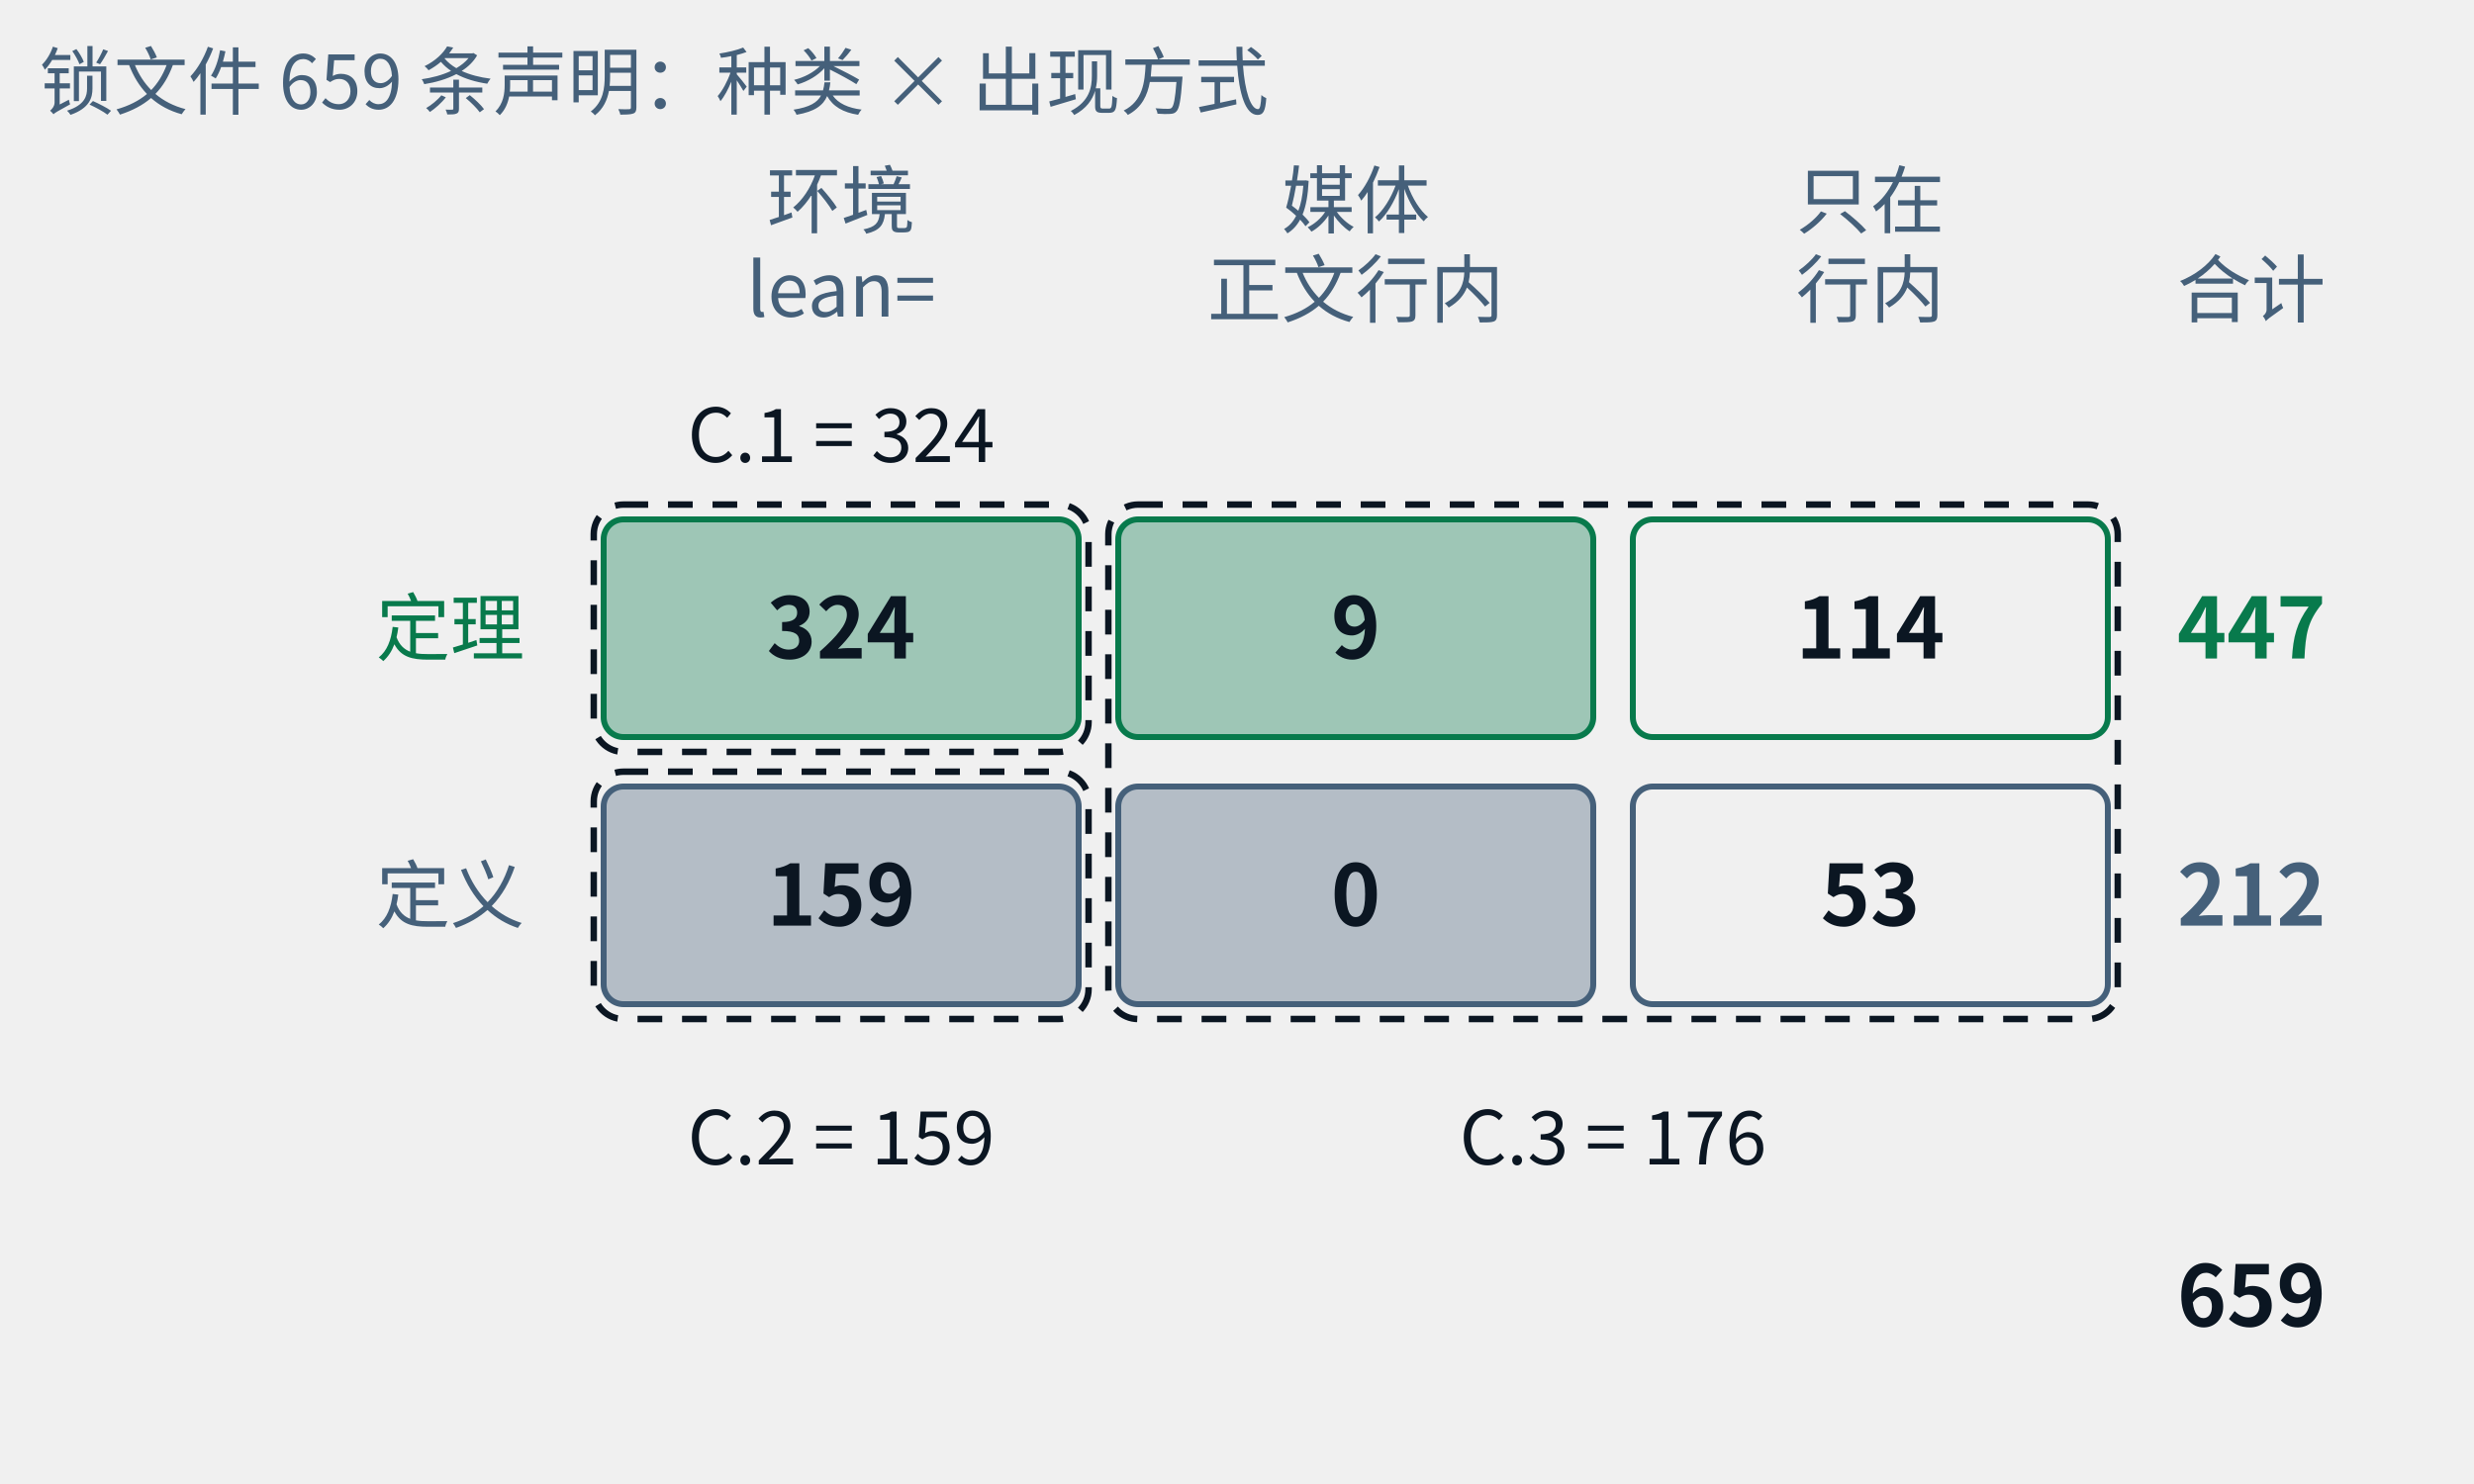
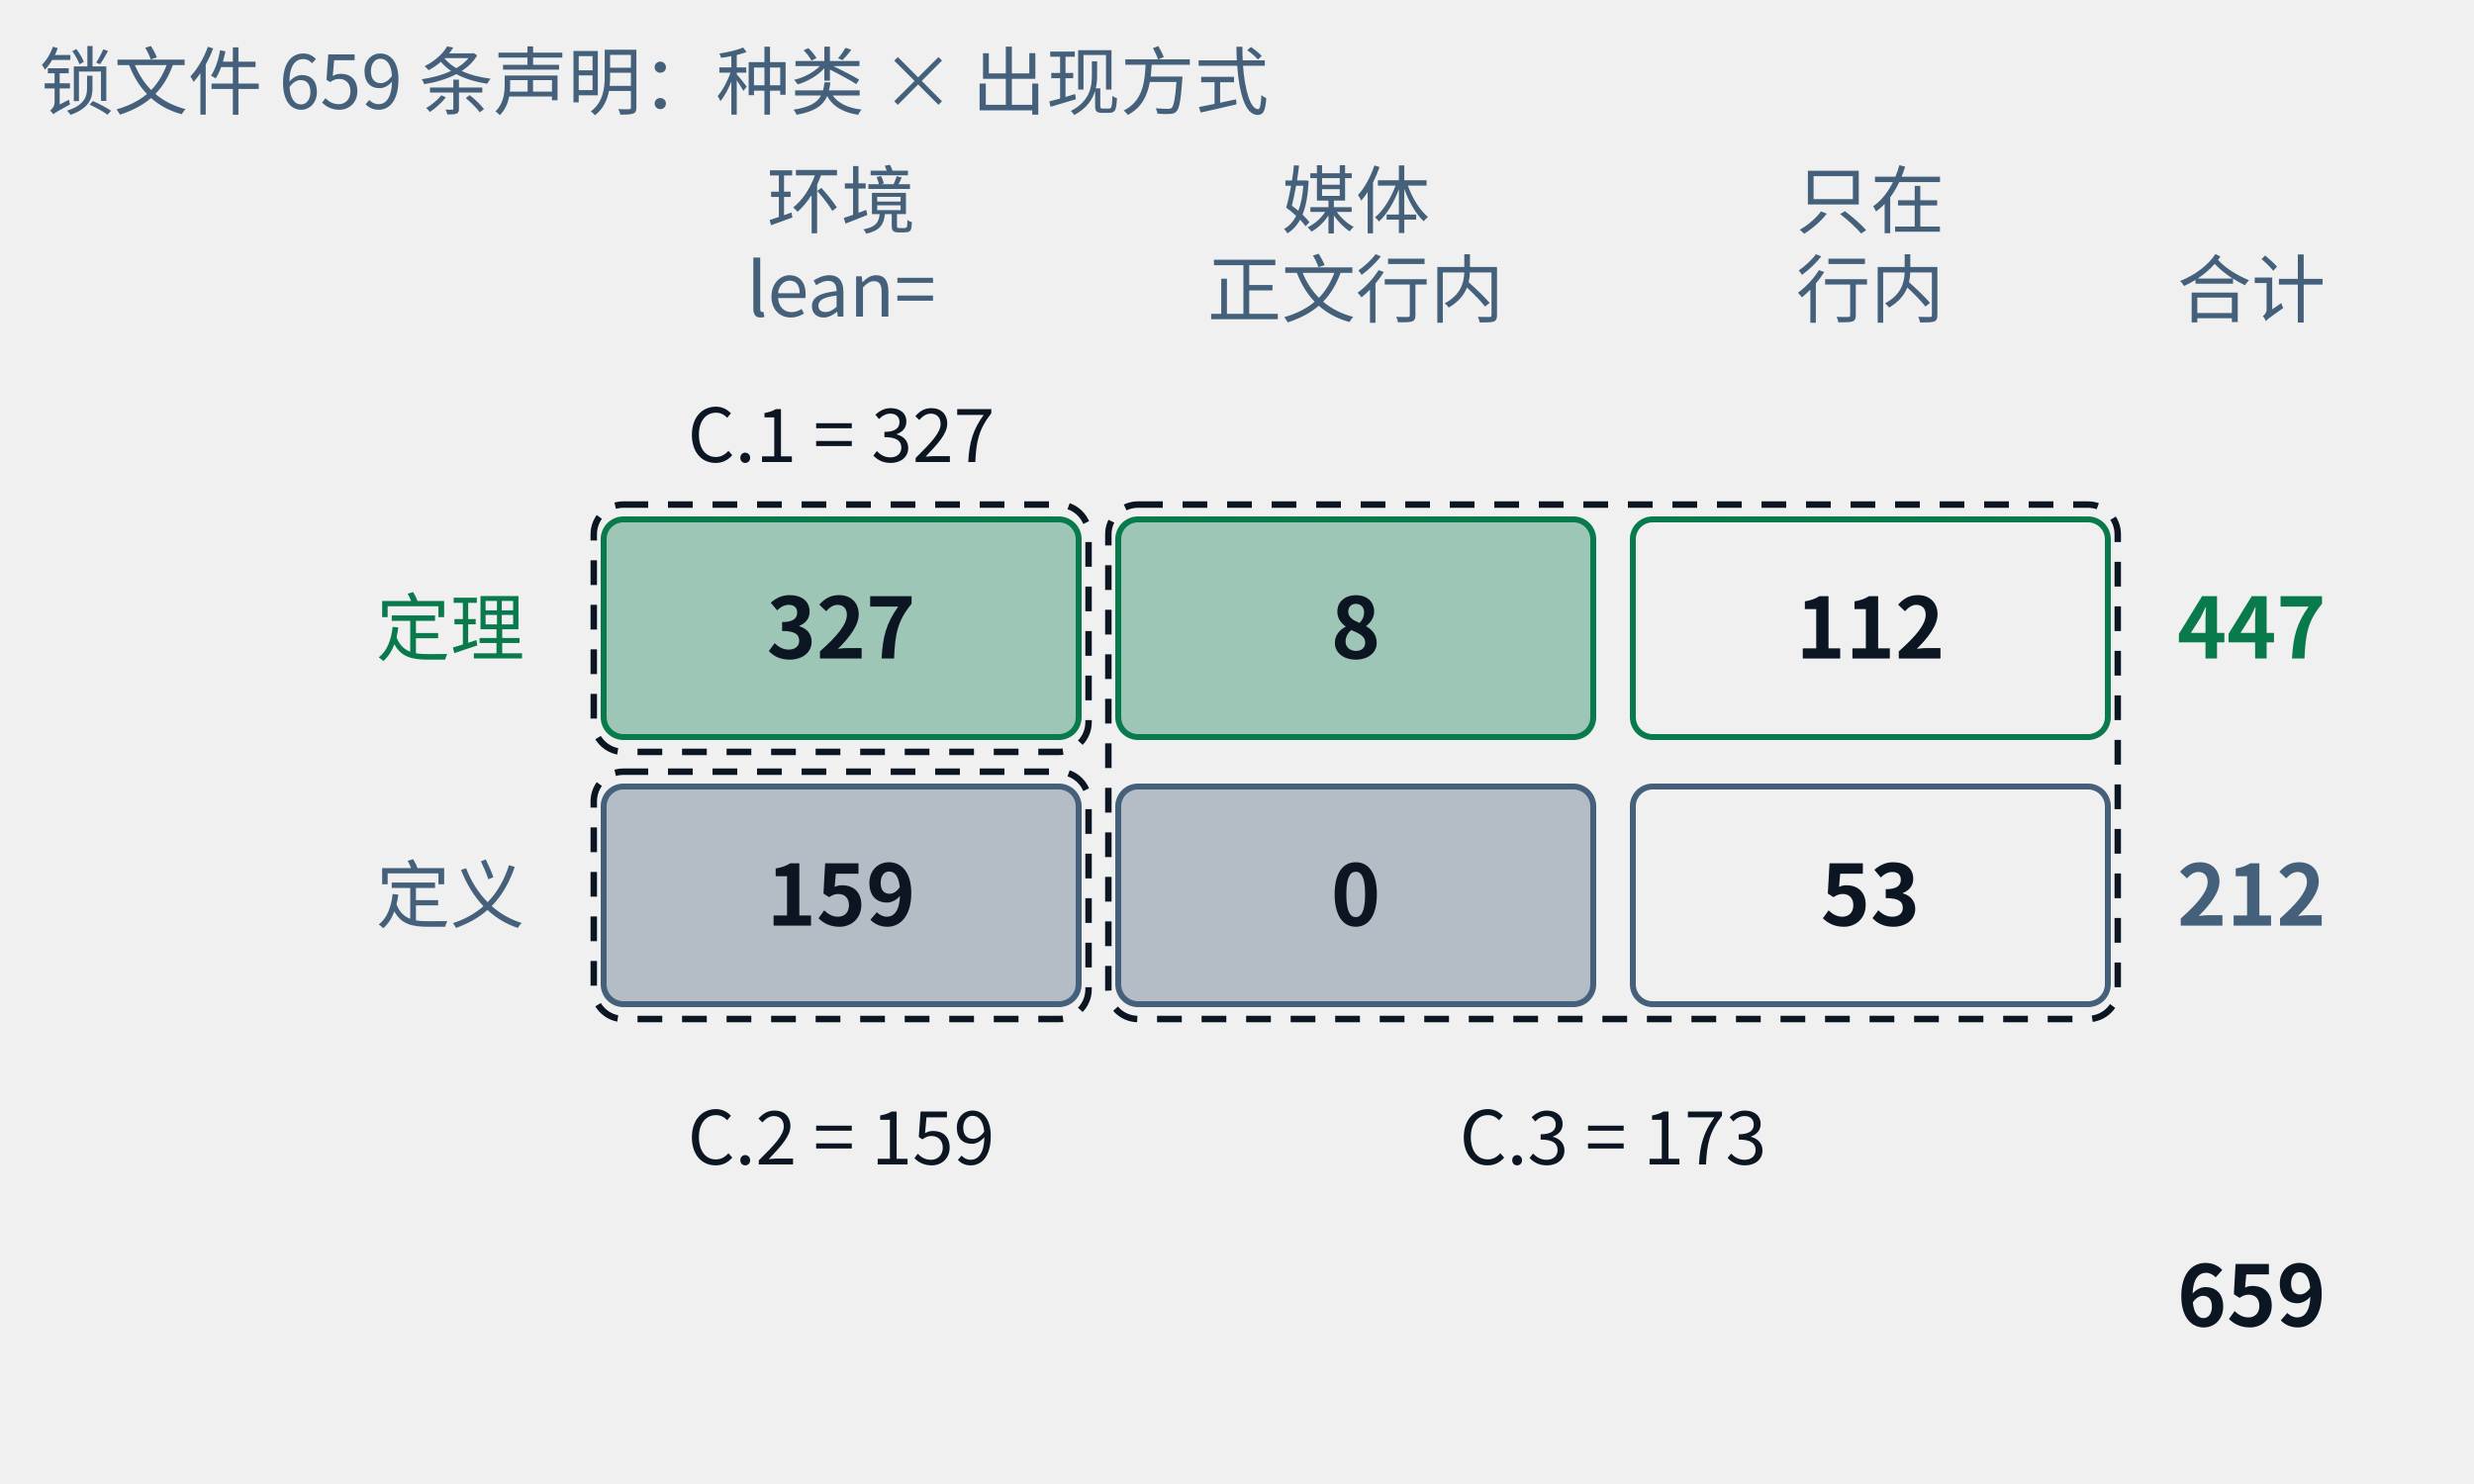
- <svg xmlns="http://www.w3.org/2000/svg" class="tr-fig" data-tr-fig="appc-ledger" data-lang="zh" viewBox="0 0 500 300" width="500" height="300" font-family="'Noto Sans SC', 'Noto Sans CJK SC', 'Source Sans 3', 'PingFang SC', 'Microsoft YaHei', system-ui, sans-serif" role="img" aria-label="一张两行三列的账：行是定理与定义，列是“任意 ::: 环境头以 lean= 引用（包括 example 环境）”“由媒体引用、正文只以行内链接提到”“只在行内链接里出现”。定理一行是 324、9、114，合计 447；定义一行是 159、0、53，合计 212；总计 659。三个虚线框标出附录 C 的三张索引：C.1 = 324，C.2 = 159，C.3 = 9 + 114 + 0 + 53 = 176。">
+ <svg xmlns="http://www.w3.org/2000/svg" class="tr-fig" data-tr-fig="appc-ledger" data-lang="zh" viewBox="0 0 500 300" width="500" height="300" font-family="'Noto Sans SC', 'Noto Sans CJK SC', 'Source Sans 3', 'PingFang SC', 'Microsoft YaHei', system-ui, sans-serif" role="img" aria-label="一张两行三列的账：行是定理与定义，列是“任意 ::: 环境头以 lean= 引用（包括 example 环境）”“由媒体引用、正文只以行内链接提到”“只在行内链接里出现”。定理一行是 327、8、112，合计 447；定义一行是 159、0、53，合计 212；总计 659。三个虚线框标出附录 C 的三张索引：C.1 = 327，C.2 = 159，C.3 = 8 + 112 + 0 + 53 = 173。">
  <style>.ts-ink{stroke:#0b1622}.tf-ink{fill:#0b1622}.ts-dim{stroke:#45607a}.tf-dim{fill:#45607a}.ts-faint{stroke:#9db3c4}.tf-faint{fill:#9db3c4}.ts-edge{stroke:#b9d0dd}.tf-edge{fill:#b9d0dd}.ts-hot{stroke:#5f9bb5}.tf-hot{fill:#5f9bb5}.ts-bg{stroke:#ffffff}.tf-bg{fill:#ffffff}.ts-panel{stroke:#eef5f9}.tf-panel{fill:#eef5f9}.ts-sheet{stroke:#f7fbfd}.tf-sheet{fill:#f7fbfd}.ts-cyan{stroke:#007c8a}.tf-cyan{fill:#007c8a}.ts-magenta{stroke:#b0128f}.tf-magenta{fill:#b0128f}.ts-amber{stroke:#946200}.tf-amber{fill:#946200}.ts-violet{stroke:#5a45c8}.tf-violet{fill:#5a45c8}.ts-ok{stroke:#087a4c}.tf-ok{fill:#087a4c}.ts-warn{stroke:#c21f3a}.tf-warn{fill:#c21f3a}.ts-blue{stroke:#1d5fd0}.tf-blue{fill:#1d5fd0}.ts-orange{stroke:#b85410}.tf-orange{fill:#b85410}.ts-sigma{stroke:#28405a}.tf-sigma{fill:#28405a}@media (prefers-color-scheme:dark){.ts-ink{stroke:#d4efff}.tf-ink{fill:#d4efff}.ts-dim{stroke:#6f8ea5}.tf-dim{fill:#6f8ea5}.ts-faint{stroke:#34506a}.tf-faint{fill:#34506a}.ts-edge{stroke:#143049}.tf-edge{fill:#143049}.ts-hot{stroke:#1f5d7c}.tf-hot{fill:#1f5d7c}.ts-bg{stroke:#03060c}.tf-bg{fill:#03060c}.ts-panel{stroke:#07101b}.tf-panel{fill:#07101b}.ts-sheet{stroke:#050c16}.tf-sheet{fill:#050c16}.ts-cyan{stroke:#19f0ff}.tf-cyan{fill:#19f0ff}.ts-magenta{stroke:#ff2fd0}.tf-magenta{fill:#ff2fd0}.ts-amber{stroke:#ffc83d}.tf-amber{fill:#ffc83d}.ts-violet{stroke:#9d8cff}.tf-violet{fill:#9d8cff}.ts-ok{stroke:#46ffb2}.tf-ok{fill:#46ffb2}.ts-warn{stroke:#ff5064}.tf-warn{fill:#ff5064}.ts-blue{stroke:#2a7bff}.tf-blue{fill:#2a7bff}.ts-orange{stroke:#ff8a3c}.tf-orange{fill:#ff8a3c}.ts-sigma{stroke:#cfe3ff}.tf-sigma{fill:#cfe3ff}}</style>
  <text class="tf-dim" x="170" y="46" font-size="15" text-anchor="middle">环境</text>
  <text class="tf-dim" x="170" y="64" font-size="15" text-anchor="middle">lean=</text>
  <text class="tf-dim" x="274" y="46" font-size="15" text-anchor="middle">媒体</text>
  <text class="tf-dim" x="274" y="64" font-size="15" text-anchor="middle">正文行内</text>
  <text class="tf-dim" x="378" y="46" font-size="15" text-anchor="middle">只在</text>
  <text class="tf-dim" x="378" y="64" font-size="15" text-anchor="middle">行内</text>
  <text class="tf-dim" x="440" y="64" font-size="15">合计</text>
  <text class="tf-ok" x="106" y="132.4" font-size="15" text-anchor="end">定理</text>
  <rect x="122" y="105" width="96" height="44" rx="4" class="ts-ok tf-ok" stroke-width="1.2" fill-opacity="0.35" />
-   <text class="tf-ink" x="170" y="133.12" font-size="17" text-anchor="middle" font-weight="600">324</text>
+   <text class="tf-ink" x="170" y="133.12" font-size="17" text-anchor="middle" font-weight="600">327</text>
  <rect x="226" y="105" width="96" height="44" rx="4" class="ts-ok tf-ok" stroke-width="1.2" fill-opacity="0.35" />
-   <text class="tf-ink" x="274" y="133.12" font-size="17" text-anchor="middle" font-weight="600">9</text>
+   <text class="tf-ink" x="274" y="133.12" font-size="17" text-anchor="middle" font-weight="600">8</text>
  <rect x="330" y="105" width="96" height="44" rx="4" class="ts-ok" stroke-width="1.2" fill="none" />
-   <text class="tf-ink" x="378" y="133.12" font-size="17" text-anchor="middle" font-weight="600">114</text>
+   <text class="tf-ink" x="378" y="133.12" font-size="17" text-anchor="middle" font-weight="600">112</text>
  <text class="tf-ok" x="440" y="133.12" font-size="17" font-weight="600">447</text>
  <text class="tf-dim" x="106" y="186.4" font-size="15" text-anchor="end">定义</text>
  <rect x="122" y="159" width="96" height="44" rx="4" class="ts-dim tf-dim" stroke-width="1.2" fill-opacity="0.35" />
  <text class="tf-ink" x="170" y="187.12" font-size="17" text-anchor="middle" font-weight="600">159</text>
  <rect x="226" y="159" width="96" height="44" rx="4" class="ts-dim tf-dim" stroke-width="1.2" fill-opacity="0.35" />
  <text class="tf-ink" x="274" y="187.12" font-size="17" text-anchor="middle" font-weight="600">0</text>
  <rect x="330" y="159" width="96" height="44" rx="4" class="ts-dim" stroke-width="1.2" fill="none" />
  <text class="tf-ink" x="378" y="187.12" font-size="17" text-anchor="middle" font-weight="600">53</text>
  <text class="tf-dim" x="440" y="187.12" font-size="17" font-weight="600">212</text>
  <text class="tf-ink" x="440" y="268.12" font-size="17" font-weight="600">659</text>
  <rect x="120" y="102" width="100" height="50" rx="6" class="ts-ink" stroke-width="1.3" stroke-dasharray="5 4" fill="none" />
  <rect x="120" y="156" width="100" height="50" rx="6" class="ts-ink" stroke-width="1.3" stroke-dasharray="5 4" fill="none" />
  <rect x="224" y="102" width="204" height="104" rx="6" class="ts-ink" stroke-width="1.3" stroke-dasharray="5 4" fill="none" />
-   <text class="tf-ink" x="170" y="93.4" font-size="15" text-anchor="middle">C.1 = 324</text>
+   <text class="tf-ink" x="170" y="93.4" font-size="15" text-anchor="middle">C.1 = 327</text>
  <text class="tf-ink" x="170" y="235.4" font-size="15" text-anchor="middle">C.2 = 159</text>
-   <text class="tf-ink" x="326" y="235.4" font-size="15" text-anchor="middle">C.3 = 176</text>
+   <text class="tf-ink" x="326" y="235.4" font-size="15" text-anchor="middle">C.3 = 173</text>
  <text class="tf-dim" x="8" y="22" font-size="15">锁文件 659 条声明：种类 × 出现方式</text>
</svg>
